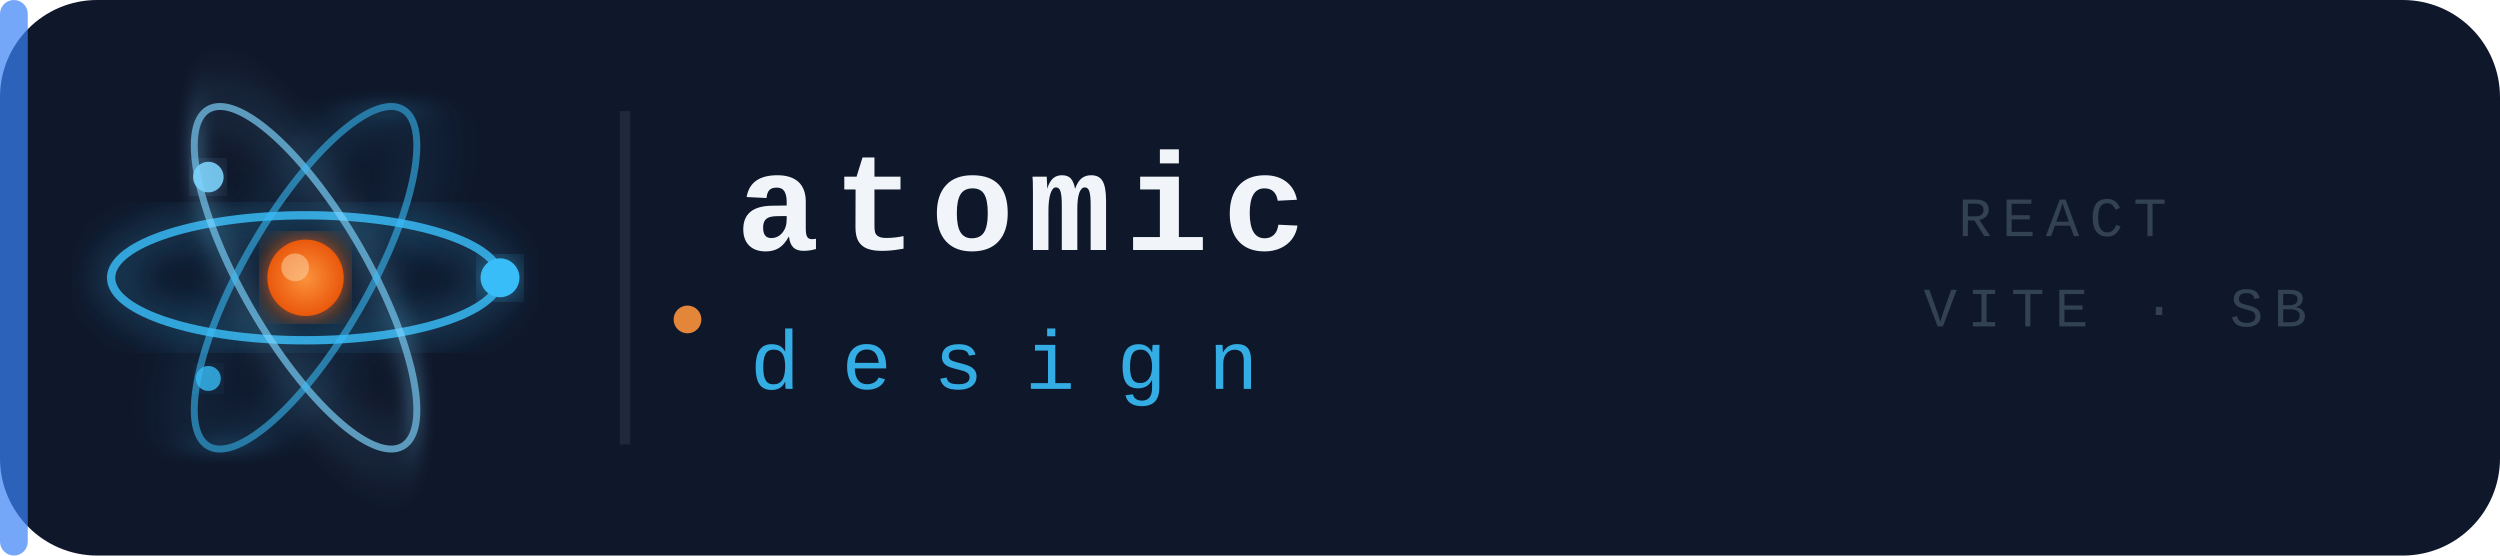
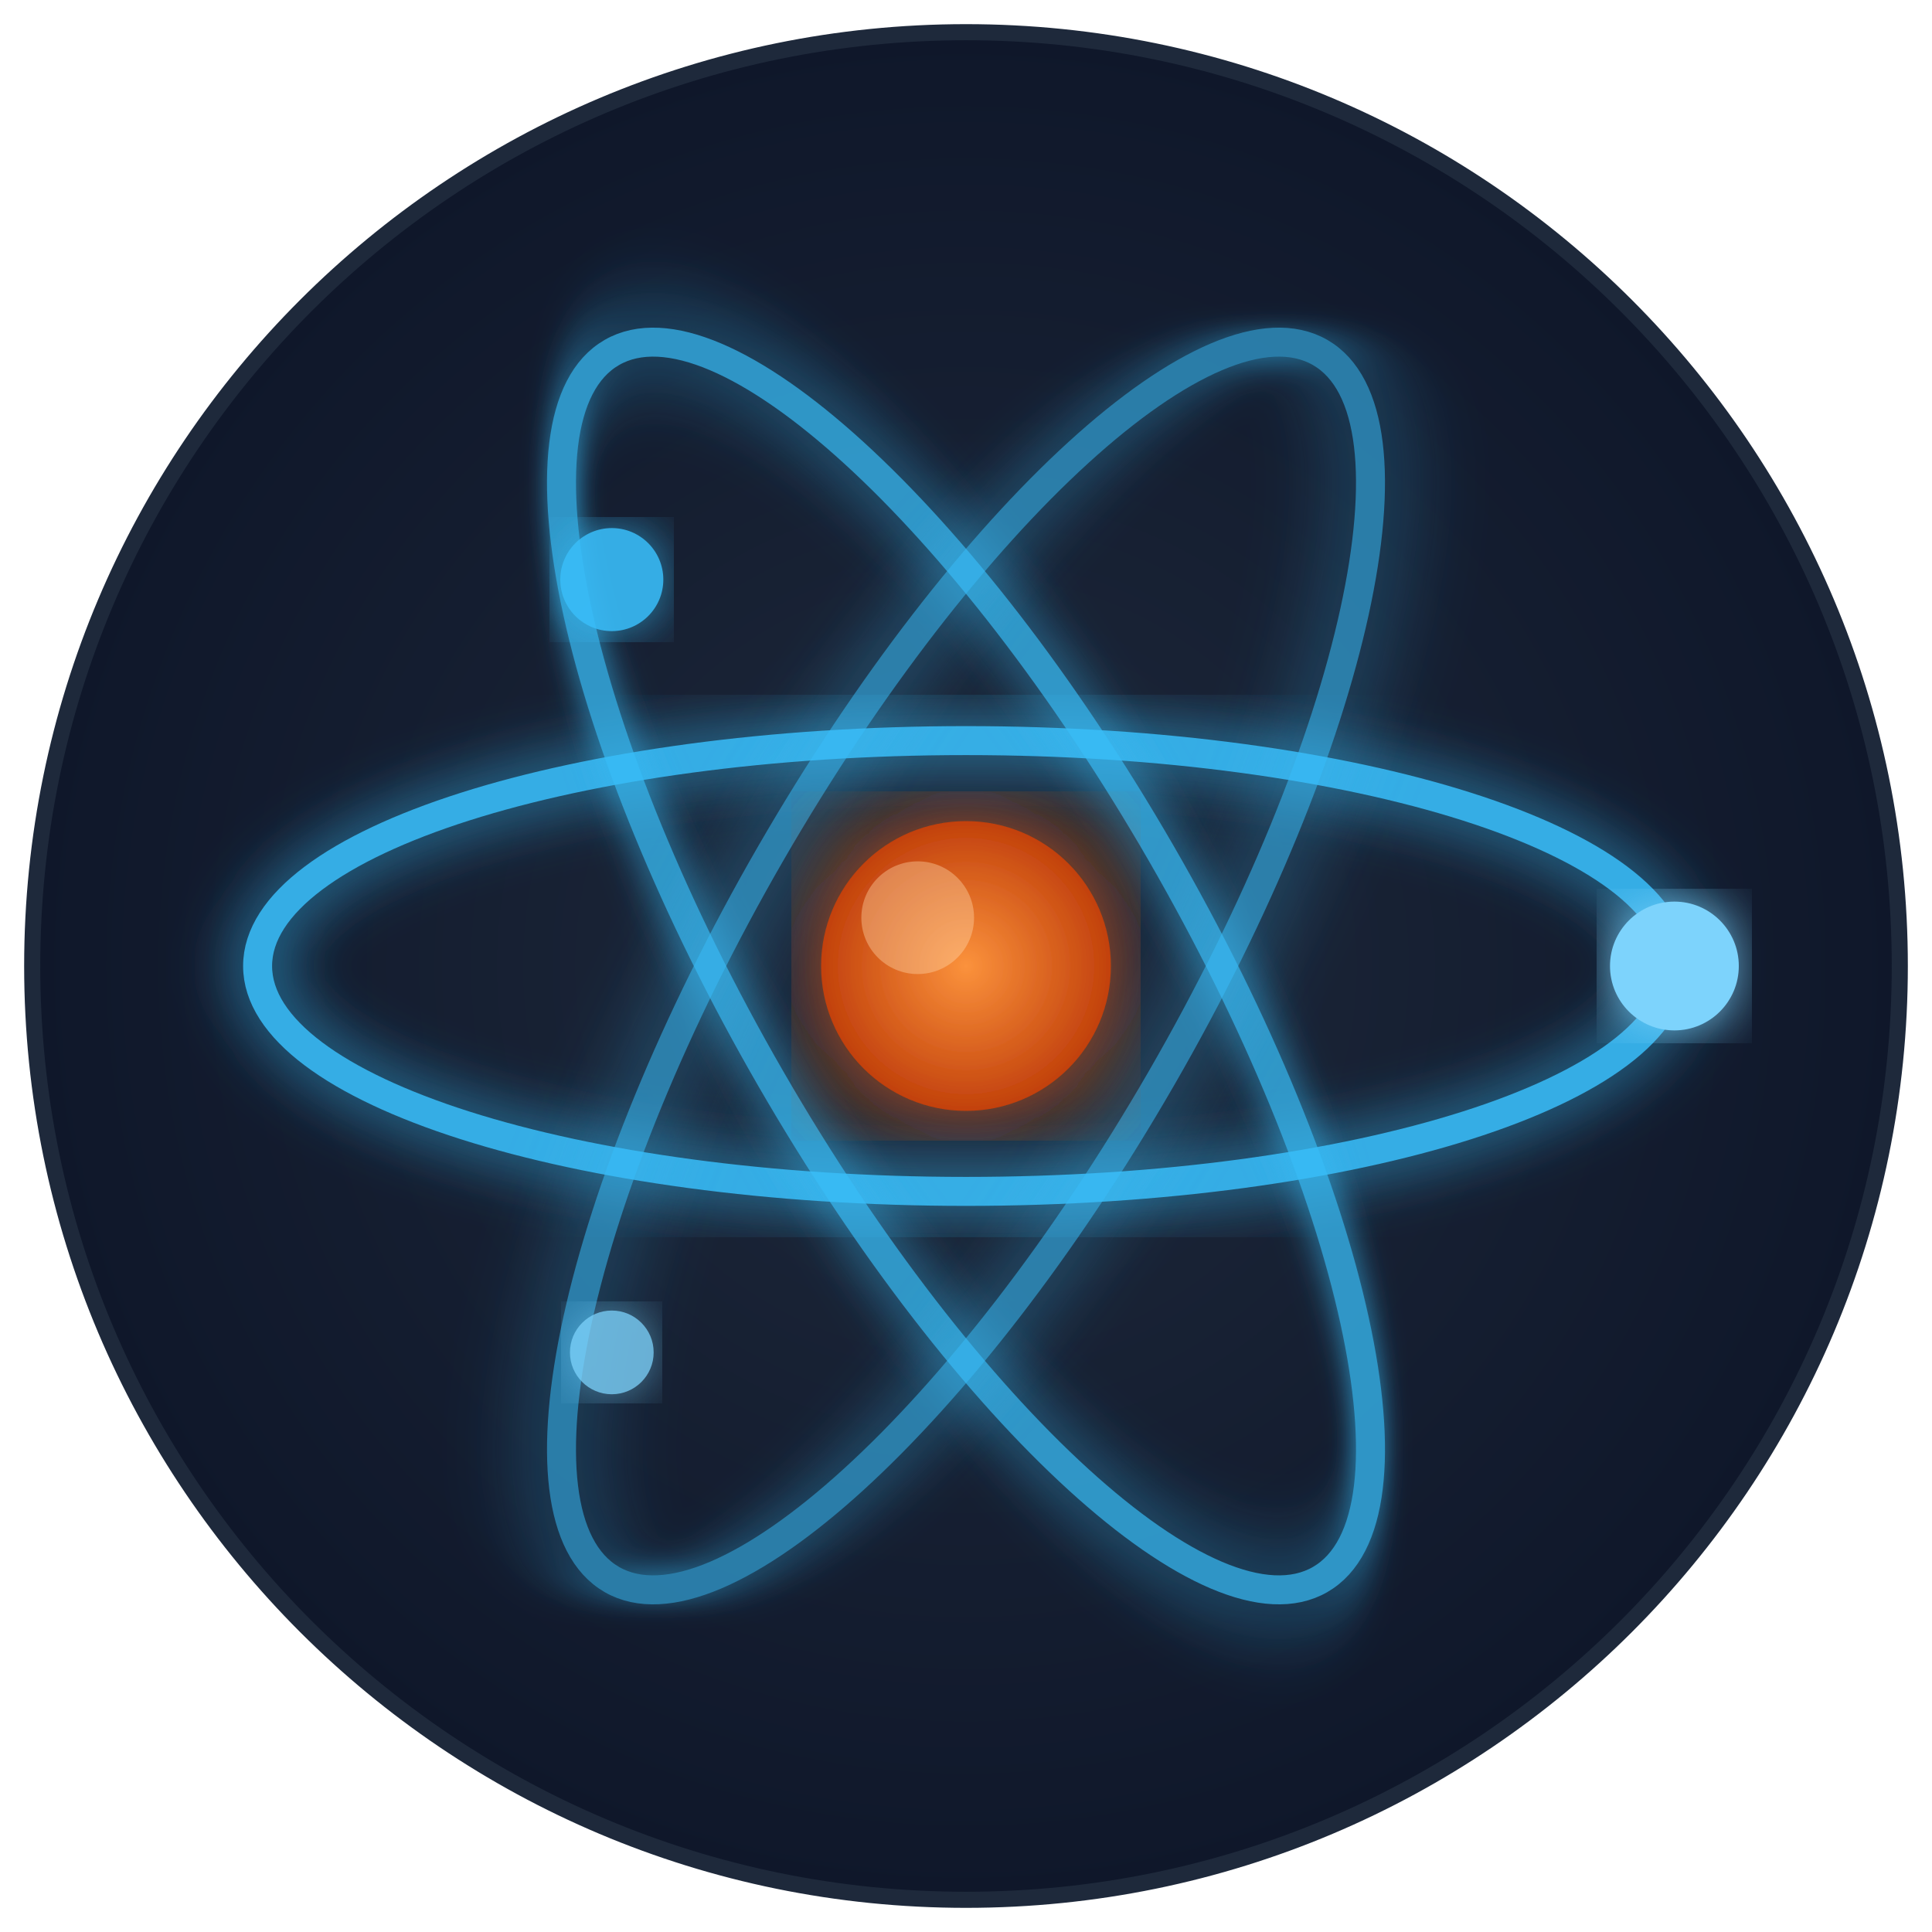
- <svg xmlns="http://www.w3.org/2000/svg" viewBox="0 0 360 80" width="360" height="80" role="img" aria-label="React Atomic Design Demo">
+ <svg xmlns="http://www.w3.org/2000/svg" viewBox="0 0 120 120" width="120" height="120" role="img" aria-label="Atomic Design">
  <defs>
-     <linearGradient id="bg" x1="0%" y1="0%" x2="100%" y2="0%">
-       <stop offset="0%" stop-color="#0f172a" />
+     <radialGradient id="bg" cx="50%" cy="50%" r="50%">
+       <stop offset="0%" stop-color="#1e293b" />
      <stop offset="100%" stop-color="#0f172a" />
-     </linearGradient>
-     <filter id="glow-b">
-       <feGaussianBlur stdDeviation="3" result="blur" />
-       <feMerge>
-         <feMergeNode in="blur" />
-         <feMergeNode in="SourceGraphic" />
-       </feMerge>
-     </filter>
-     <filter id="glow-o">
+     </radialGradient>
+     <radialGradient id="nucleus" cx="50%" cy="50%" r="50%">
+       <stop offset="0%" stop-color="#fb923c" />
+       <stop offset="100%" stop-color="#c2410c" />
+     </radialGradient>
+     <filter id="glow">
      <feGaussianBlur stdDeviation="2" result="blur" />
      <feMerge>
        <feMergeNode in="blur" />
        <feMergeNode in="SourceGraphic" />
      </feMerge>
    </filter>
-     <radialGradient id="nucleus" cx="50%" cy="50%" r="50%">
-       <stop offset="0%" stop-color="#fb923c" />
-       <stop offset="100%" stop-color="#ea580c" />
-     </radialGradient>
+     <filter id="glow-strong">
+       <feGaussianBlur stdDeviation="3.5" result="blur" />
+       <feMerge>
+         <feMergeNode in="blur" />
+         <feMergeNode in="SourceGraphic" />
+       </feMerge>
+     </filter>
  </defs>
-   <rect width="360" height="80" rx="14" fill="#0f172a" />
-   <rect x="0" y="0" width="4" height="80" rx="2" fill="#3b82f6" opacity="0.7" />
-   <ellipse cx="44" cy="40" rx="28" ry="9" fill="none" stroke="#38bdf8" stroke-width="1.2" opacity="0.85" filter="url(#glow-b)" />
-   <ellipse cx="44" cy="40" rx="28" ry="9" fill="none" stroke="#7dd3fc" stroke-width="1" opacity="0.7" filter="url(#glow-b)" transform="rotate(60 44 40)" />
-   <ellipse cx="44" cy="40" rx="28" ry="9" fill="none" stroke="#38bdf8" stroke-width="1" opacity="0.6" filter="url(#glow-b)" transform="rotate(120 44 40)" />
-   <circle cx="72" cy="40" r="2.8" fill="#38bdf8" filter="url(#glow-b)" />
-   <circle cx="30" cy="25.5" r="2.2" fill="#7dd3fc" filter="url(#glow-b)" opacity="0.9" />
-   <circle cx="30" cy="54.5" r="1.8" fill="#38bdf8" filter="url(#glow-b)" opacity="0.8" />
-   <circle cx="44" cy="40" r="5.5" fill="url(#nucleus)" filter="url(#glow-o)" />
-   <circle cx="42.5" cy="38.5" r="2" fill="#fed7aa" opacity="0.5" />
-   <line x1="90" y1="16" x2="90" y2="64" stroke="#1e293b" stroke-width="1.5" />
-   <text x="106" y="36" font-family="'SF Mono', 'Fira Code', 'Courier New', monospace" font-size="20" font-weight="700" letter-spacing="2" fill="#f1f5f9">atomic</text>
-   <text x="108" y="56" font-family="'SF Mono', 'Fira Code', 'Courier New', monospace" font-size="12" font-weight="400" letter-spacing="6" fill="#38bdf8" opacity="0.9">design</text>
-   <circle cx="99" cy="46" r="2" fill="#fb923c" opacity="0.9" />
-   <text x="282" y="34" font-family="'SF Mono', 'Fira Code', 'Courier New', monospace" font-size="8" letter-spacing="1.5" fill="#334155">REACT</text>
-   <text x="277" y="47" font-family="'SF Mono', 'Fira Code', 'Courier New', monospace" font-size="8" letter-spacing="1.5" fill="#334155">VITE · SB</text>
+   <circle cx="60" cy="60" r="58" fill="url(#bg)" stroke="#1e293b" stroke-width="1" />
+   <ellipse cx="60" cy="60" rx="44" ry="14" fill="none" stroke="#38bdf8" stroke-width="1.8" opacity="0.9" filter="url(#glow)" />
+   <ellipse cx="60" cy="60" rx="44" ry="14" fill="none" stroke="#38bdf8" stroke-width="1.8" opacity="0.75" filter="url(#glow)" transform="rotate(60 60 60)" />
+   <ellipse cx="60" cy="60" rx="44" ry="14" fill="none" stroke="#38bdf8" stroke-width="1.8" opacity="0.6" filter="url(#glow)" transform="rotate(120 60 60)" />
+   <circle cx="104" cy="60" r="4" fill="#7dd3fc" filter="url(#glow)" />
+   <circle cx="38" cy="36" r="3.2" fill="#38bdf8" filter="url(#glow)" opacity="0.9" />
+   <circle cx="38" cy="84" r="2.6" fill="#7dd3fc" filter="url(#glow)" opacity="0.8" />
+   <circle cx="60" cy="60" r="9" fill="url(#nucleus)" filter="url(#glow-strong)" />
+   <circle cx="57" cy="57" r="3.5" fill="#fed7aa" opacity="0.4" />
</svg>
